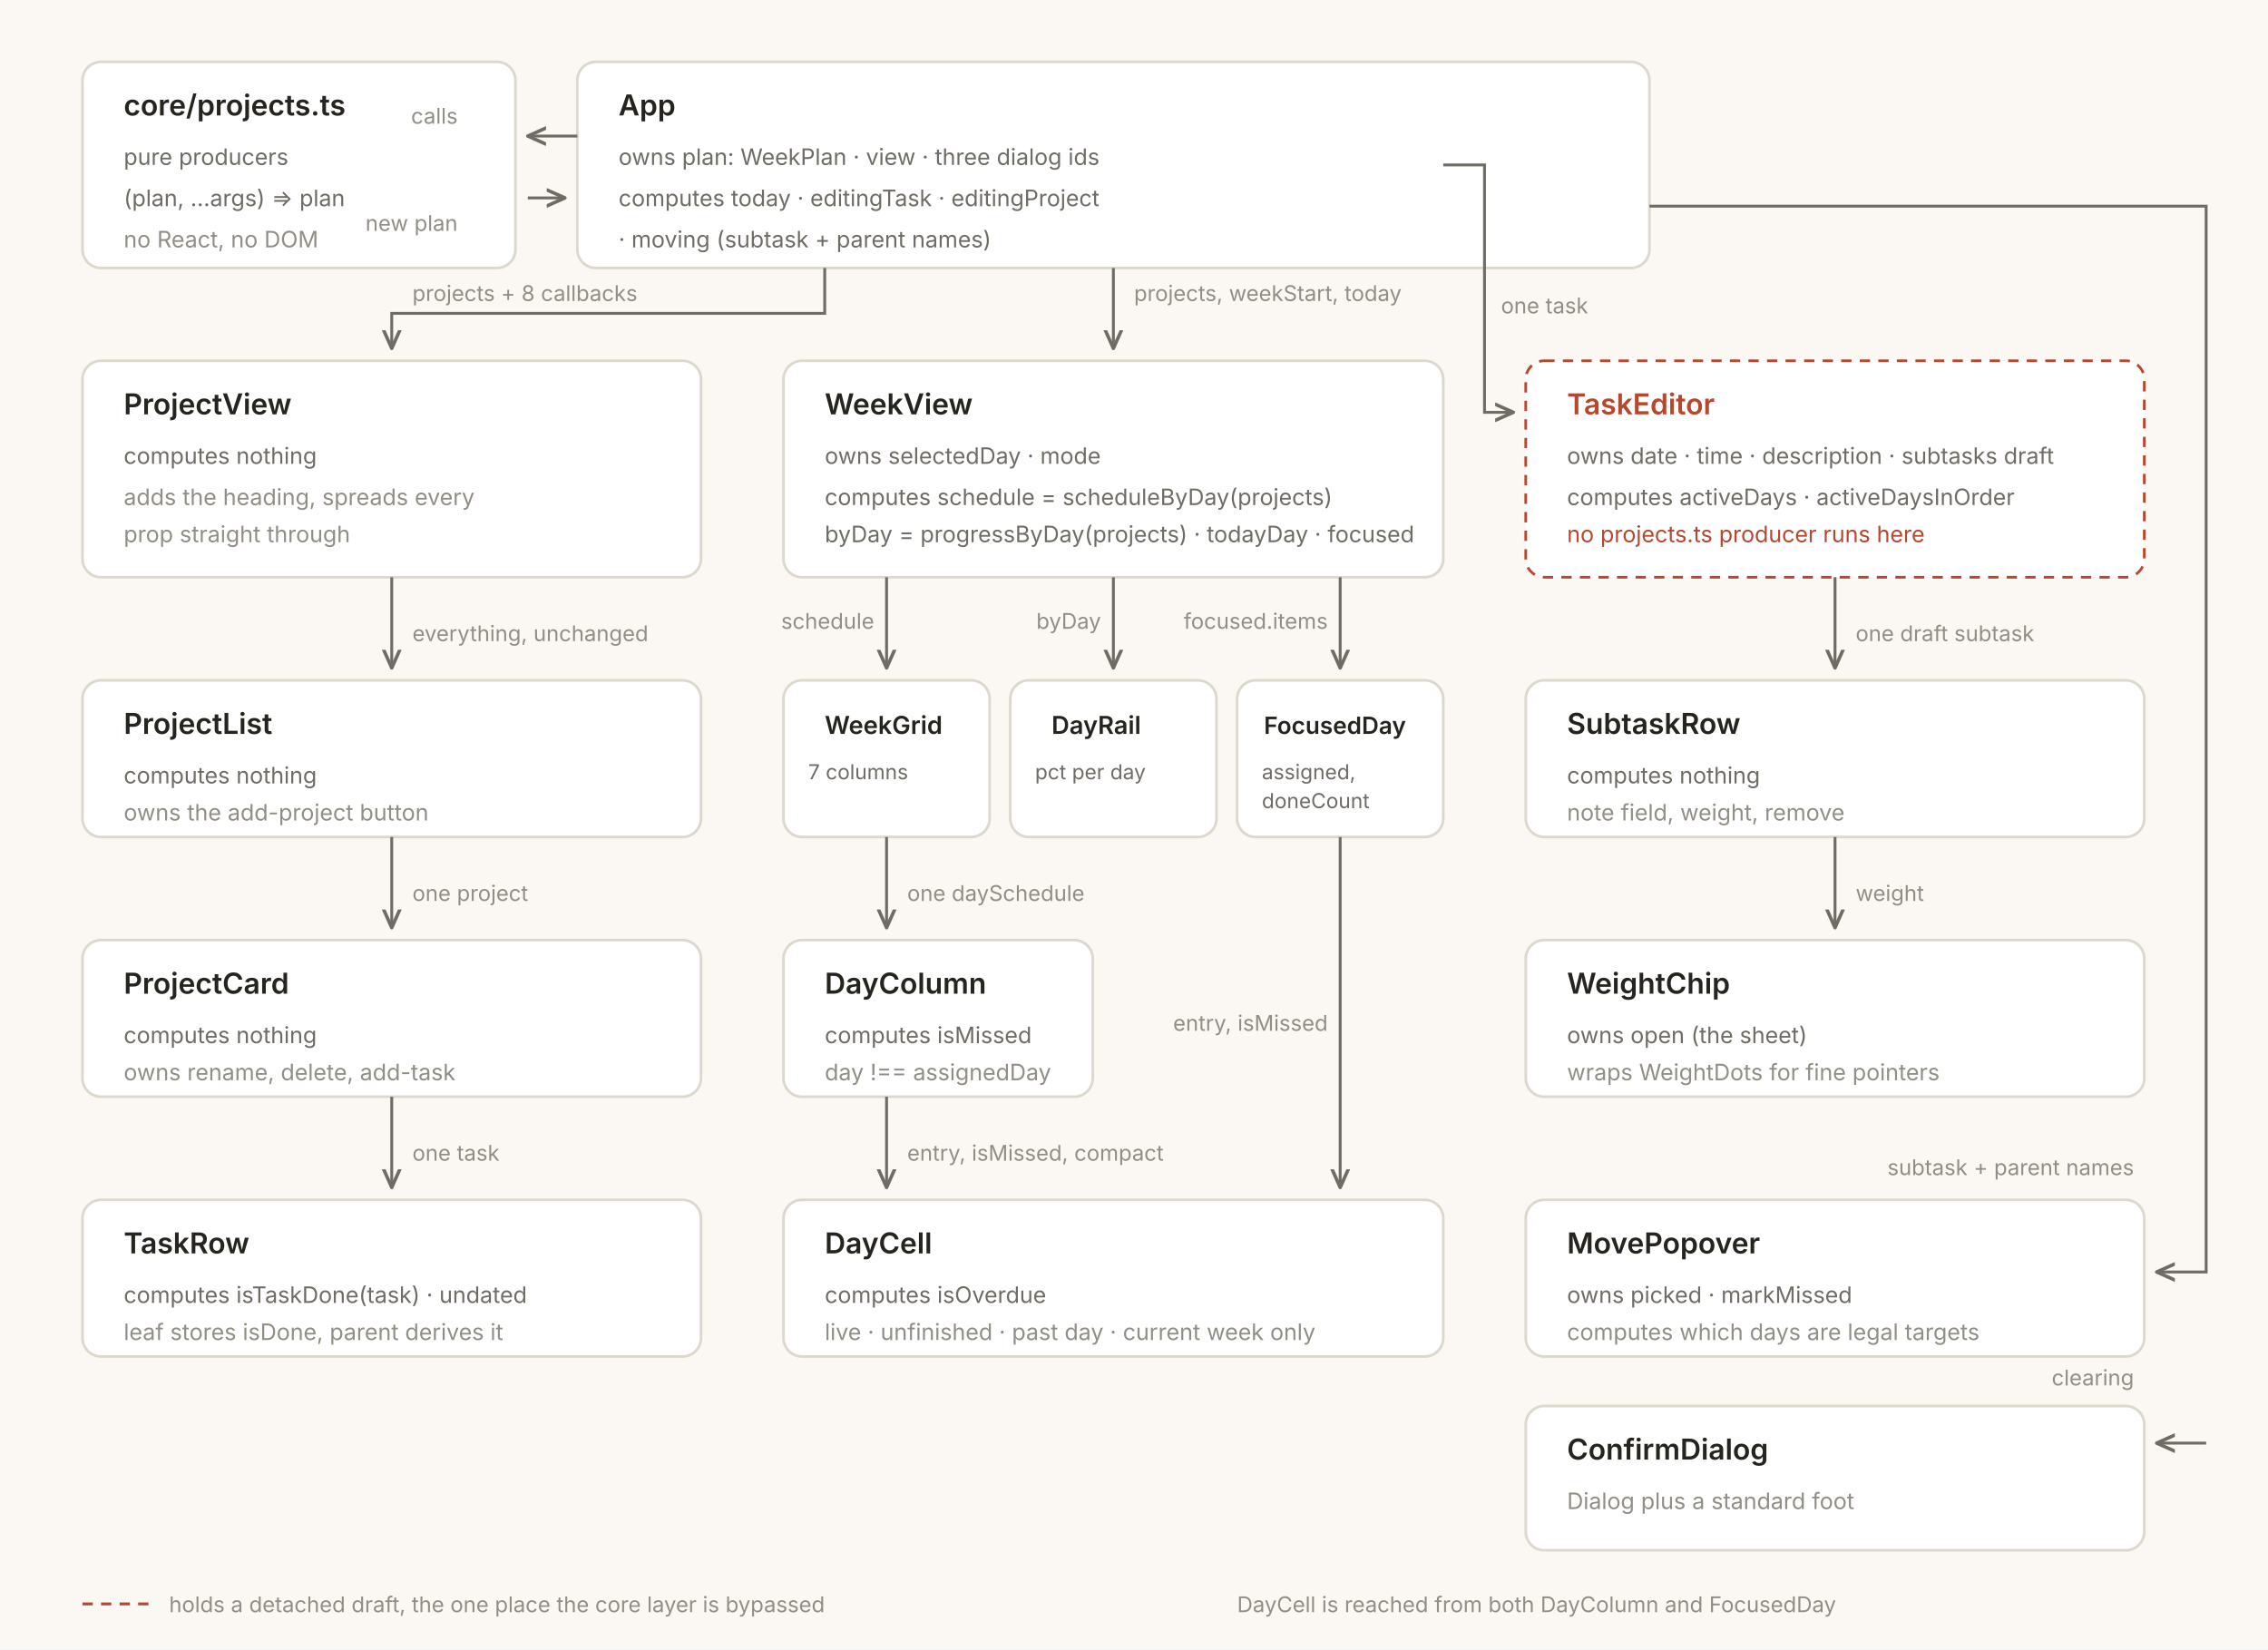
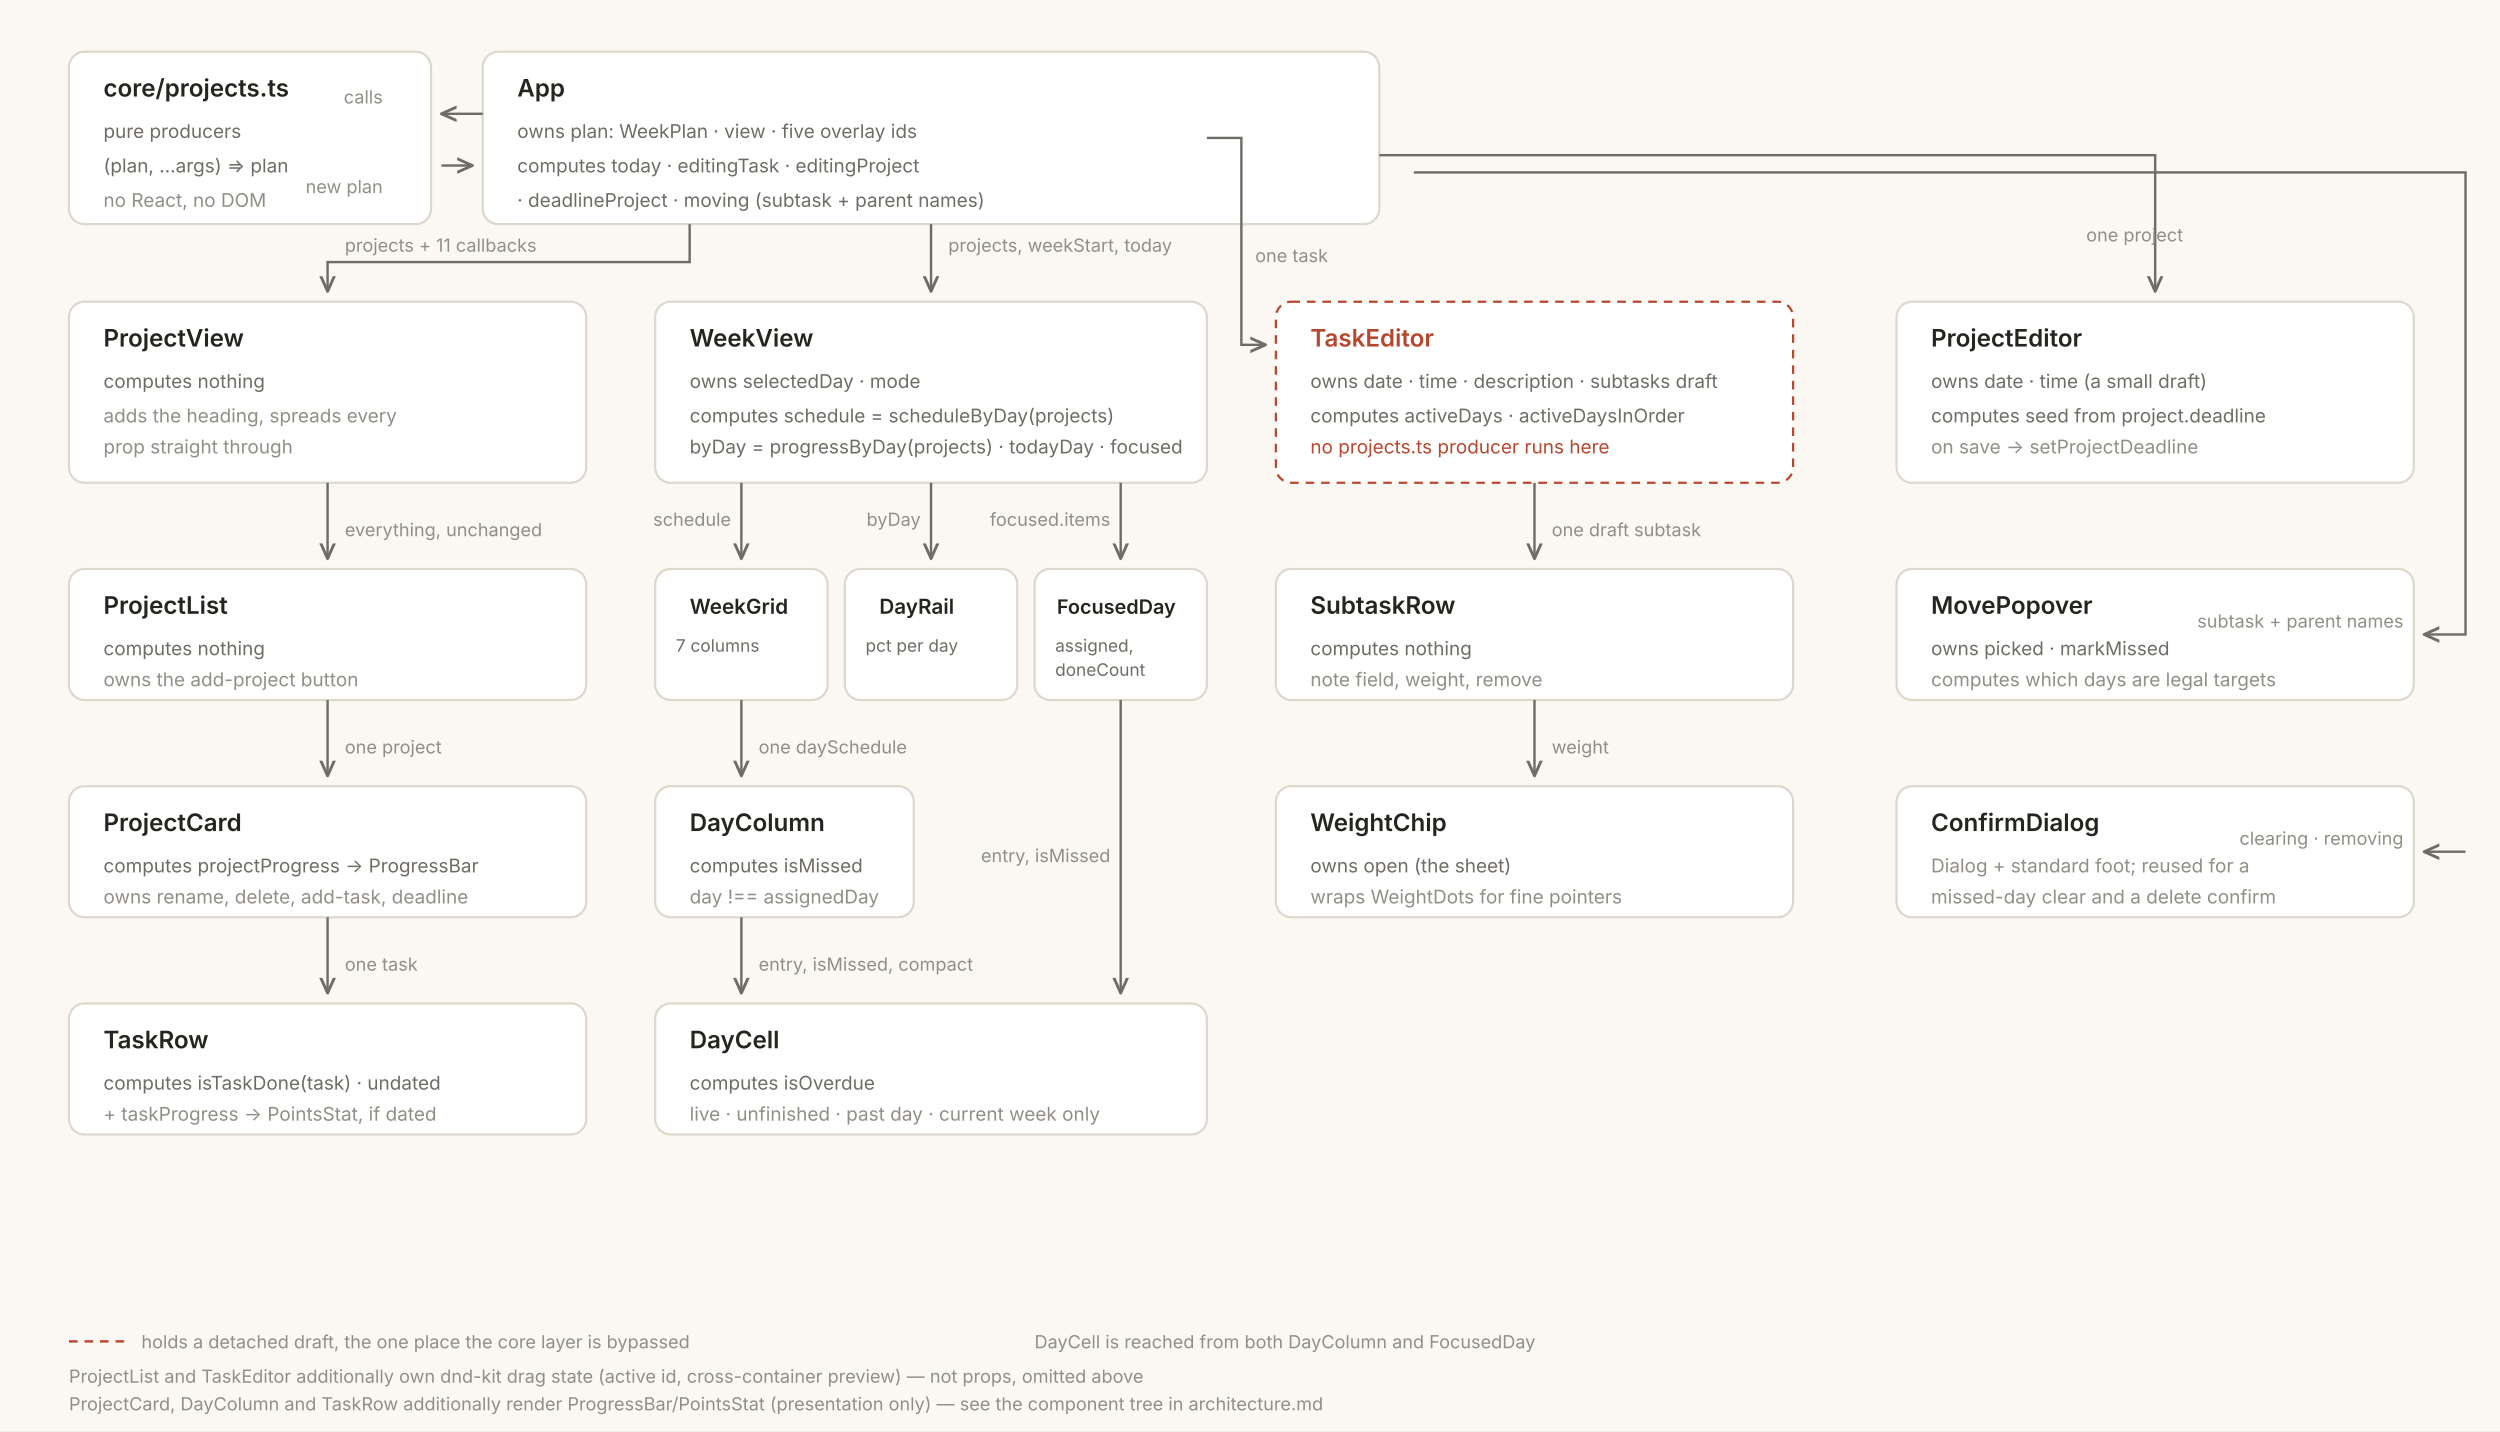
- <svg xmlns="http://www.w3.org/2000/svg" viewBox="0 0 1100 800" width="1100" height="800" role="img" font-family="ui-sans-serif, system-ui, -apple-system, Segoe UI, sans-serif">
-   <rect x="0" y="0" width="1100" height="800" fill="#fbf8f3" />
+ <svg xmlns="http://www.w3.org/2000/svg" viewBox="0 0 1450 830" width="1450" height="830" role="img" font-family="ui-sans-serif, system-ui, -apple-system, Segoe UI, sans-serif">
+   <rect x="0" y="0" width="1450" height="830" fill="#fbf8f3" />
  <defs>
    <marker id="a" viewBox="0 0 10 10" refX="9" refY="5" markerWidth="7" markerHeight="7" orient="auto-start-reverse">
      <path d="M0,1 L9,5 L0,9" fill="none" stroke="#6f6c65" stroke-width="1.7" stroke-linecap="round" stroke-linejoin="round" />
    </marker>
  </defs>
  <g stroke="#ddd8ce" stroke-width="1.3" fill="#ffffff">
    <rect x="40" y="30" width="210" height="100" rx="9" />
    <rect x="280" y="30" width="520" height="100" rx="9" />
    <rect x="40" y="175" width="300" height="105" rx="9" />
    <rect x="380" y="175" width="320" height="105" rx="9" />
    <rect x="40" y="330" width="300" height="76" rx="9" />
    <rect x="380" y="330" width="100" height="76" rx="9" />
    <rect x="490" y="330" width="100" height="76" rx="9" />
    <rect x="600" y="330" width="100" height="76" rx="9" />
    <rect x="40" y="456" width="300" height="76" rx="9" />
    <rect x="380" y="456" width="150" height="76" rx="9" />
    <rect x="40" y="582" width="300" height="76" rx="9" />
    <rect x="380" y="582" width="320" height="76" rx="9" />
    <rect x="740" y="330" width="300" height="76" rx="9" />
    <rect x="740" y="456" width="300" height="76" rx="9" />
-     <rect x="740" y="582" width="300" height="76" rx="9" />
-     <rect x="740" y="682" width="300" height="70" rx="9" />
+     <rect x="1100" y="175" width="300" height="105" rx="9" />
+     <rect x="1100" y="330" width="300" height="76" rx="9" />
+     <rect x="1100" y="456" width="300" height="76" rx="9" />
  </g>
  <rect x="740" y="175" width="300" height="105" rx="9" fill="#ffffff" stroke="#b5482e" stroke-width="1.3" stroke-dasharray="5 4" />
  <g font-size="14" font-weight="600" fill="#26241f">
    <text x="60" y="56">core/projects.ts</text>
    <text x="300" y="56">App</text>
    <text x="60" y="201">ProjectView</text>
    <text x="400" y="201">WeekView</text>
    <text x="60" y="356">ProjectList</text>
    <text x="400" y="356" font-size="12">WeekGrid</text>
    <text x="510" y="356" font-size="12">DayRail</text>
    <text x="613" y="356" font-size="11.5">FocusedDay</text>
    <text x="60" y="482">ProjectCard</text>
    <text x="400" y="482">DayColumn</text>
    <text x="60" y="608">TaskRow</text>
    <text x="400" y="608">DayCell</text>
    <text x="760" y="201" fill="#b5482e">TaskEditor</text>
    <text x="760" y="356">SubtaskRow</text>
    <text x="760" y="482">WeightChip</text>
-     <text x="760" y="608">MovePopover</text>
-     <text x="760" y="708">ConfirmDialog</text>
+     <text x="1120" y="201">ProjectEditor</text>
+     <text x="1120" y="356">MovePopover</text>
+     <text x="1120" y="482">ConfirmDialog</text>
  </g>
  <g font-size="11" fill="#6f6c65">
    <text x="60" y="80">pure producers</text>
    <text x="60" y="100">(plan, ...args) =&gt; plan</text>
    <text x="60" y="120" fill="#918e86">no React, no DOM</text>
-     <text x="300" y="80">owns  plan: WeekPlan · view · three dialog ids</text>
+     <text x="300" y="80">owns  plan: WeekPlan · view · five overlay ids</text>
    <text x="300" y="100">computes  today · editingTask · editingProject</text>
-     <text x="300" y="120">· moving (subtask + parent names)</text>
+     <text x="300" y="120">· deadlineProject · moving (subtask + parent names)</text>
    <text x="60" y="225">computes nothing</text>
    <text x="60" y="245" fill="#918e86">adds the heading, spreads every</text>
    <text x="60" y="263" fill="#918e86">prop straight through</text>
    <text x="400" y="225">owns  selectedDay · mode</text>
    <text x="400" y="245">computes  schedule = scheduleByDay(projects)</text>
    <text x="400" y="263">byDay = progressByDay(projects) · todayDay · focused</text>
    <text x="60" y="380">computes nothing</text>
    <text x="60" y="398" fill="#918e86">owns the add-project button</text>
    <text x="392" y="378" font-size="10">7 columns</text>
    <text x="502" y="378" font-size="10">pct per day</text>
    <text x="612" y="378" font-size="10">assigned,</text>
    <text x="612" y="392" font-size="10">doneCount</text>
-     <text x="60" y="506">computes nothing</text>
-     <text x="60" y="524" fill="#918e86">owns rename, delete, add-task</text>
+     <text x="60" y="506">computes  projectProgress -&gt; ProgressBar</text>
+     <text x="60" y="524" fill="#918e86">owns rename, delete, add-task, deadline</text>
    <text x="400" y="506">computes  isMissed</text>
    <text x="400" y="524" fill="#918e86">day !== assignedDay</text>
    <text x="60" y="632">computes  isTaskDone(task) · undated</text>
-     <text x="60" y="650" fill="#918e86">leaf stores isDone, parent derives it</text>
+     <text x="60" y="650" fill="#918e86">+ taskProgress -&gt; PointsStat, if dated</text>
    <text x="400" y="632">computes  isOverdue</text>
    <text x="400" y="650" fill="#918e86">live · unfinished · past day · current week only</text>
    <text x="760" y="225">owns  date · time · description · subtasks draft</text>
    <text x="760" y="245">computes  activeDays · activeDaysInOrder</text>
    <text x="760" y="263" fill="#b5482e">no projects.ts producer runs here</text>
    <text x="760" y="380">computes nothing</text>
    <text x="760" y="398" fill="#918e86">note field, weight, remove</text>
    <text x="760" y="506">owns  open (the sheet)</text>
    <text x="760" y="524" fill="#918e86">wraps WeightDots for fine pointers</text>
-     <text x="760" y="632">owns  picked · markMissed</text>
-     <text x="760" y="650" fill="#918e86">computes which days are legal targets</text>
-     <text x="760" y="732" fill="#918e86">Dialog plus a standard foot</text>
+     <text x="1120" y="225">owns  date · time (a small draft)</text>
+     <text x="1120" y="245">computes  seed from project.deadline</text>
+     <text x="1120" y="263" fill="#918e86">on save -&gt; setProjectDeadline</text>
+     <text x="1120" y="380">owns  picked · markMissed</text>
+     <text x="1120" y="398" fill="#918e86">computes which days are legal targets</text>
+     <text x="1120" y="506" fill="#918e86">Dialog + standard foot; reused for a</text>
+     <text x="1120" y="524" fill="#918e86">missed-day clear and a delete confirm</text>
  </g>
  <g fill="none" stroke="#6f6c65" stroke-width="1.4" marker-end="url(#a)">
    <path d="M280,66 H256" />
    <path d="M400,130 V152 H190 V169" />
    <path d="M540,130 V169" />
    <path d="M190,280 V324" />
    <path d="M190,406 V450" />
    <path d="M190,532 V576" />
    <path d="M430,280 V324" />
    <path d="M540,280 V324" />
    <path d="M650,280 V324" />
    <path d="M430,406 V450" />
    <path d="M430,532 V576" />
    <path d="M650,406 V576" />
    <path d="M700,80 H720 V200 H734" />
    <path d="M890,280 V324" />
    <path d="M890,406 V450" />
-     <path d="M800,100 H1070 V617 H1046" />
-     <path d="M1070,700 H1046" />
+     <path d="M800,90 H1250 V169" />
+     <path d="M820,100 H1430 V368 H1406" />
+     <path d="M1430,494 H1406" />
    <path d="M256,96 H274" />
  </g>
  <g font-size="10.5" fill="#918e86">
    <text x="222" y="60" text-anchor="end">calls</text>
    <text x="222" y="112" text-anchor="end">new plan</text>
-     <text x="200" y="146">projects + 8 callbacks</text>
+     <text x="200" y="146">projects + 11 callbacks</text>
    <text x="550" y="146">projects, weekStart, today</text>
    <text x="200" y="311">everything, unchanged</text>
    <text x="200" y="437">one project</text>
    <text x="200" y="563">one task</text>
    <text x="424" y="305" text-anchor="end">schedule</text>
    <text x="534" y="305" text-anchor="end">byDay</text>
    <text x="644" y="305" text-anchor="end">focused.items</text>
    <text x="440" y="437">one daySchedule</text>
    <text x="440" y="563">entry, isMissed, compact</text>
    <text x="644" y="500" text-anchor="end">entry, isMissed</text>
    <text x="728" y="152">one task</text>
    <text x="900" y="311">one draft subtask</text>
    <text x="900" y="437">weight</text>
-     <text x="1035" y="570" text-anchor="end">subtask + parent names</text>
-     <text x="1035" y="672" text-anchor="end">clearing</text>
+     <text x="1210" y="140">one project</text>
+     <text x="1394" y="364" text-anchor="end">subtask + parent names</text>
+     <text x="1394" y="490" text-anchor="end">clearing · removing</text>
  </g>
  <g font-size="10.5" fill="#918e86">
    <line x1="40" y1="778" x2="72" y2="778" stroke="#b5482e" stroke-width="1.4" stroke-dasharray="5 4" />
    <text x="82" y="782">holds a detached draft, the one place the core layer is bypassed</text>
    <text x="600" y="782">DayCell is reached from both DayColumn and FocusedDay</text>
+     <text x="40" y="802">ProjectList and TaskEditor additionally own dnd-kit drag state (active id, cross-container preview) — not props, omitted above</text>
+     <text x="40" y="818">ProjectCard, DayColumn and TaskRow additionally render ProgressBar/PointsStat (presentation only) — see the component tree in architecture.md</text>
  </g>
</svg>
